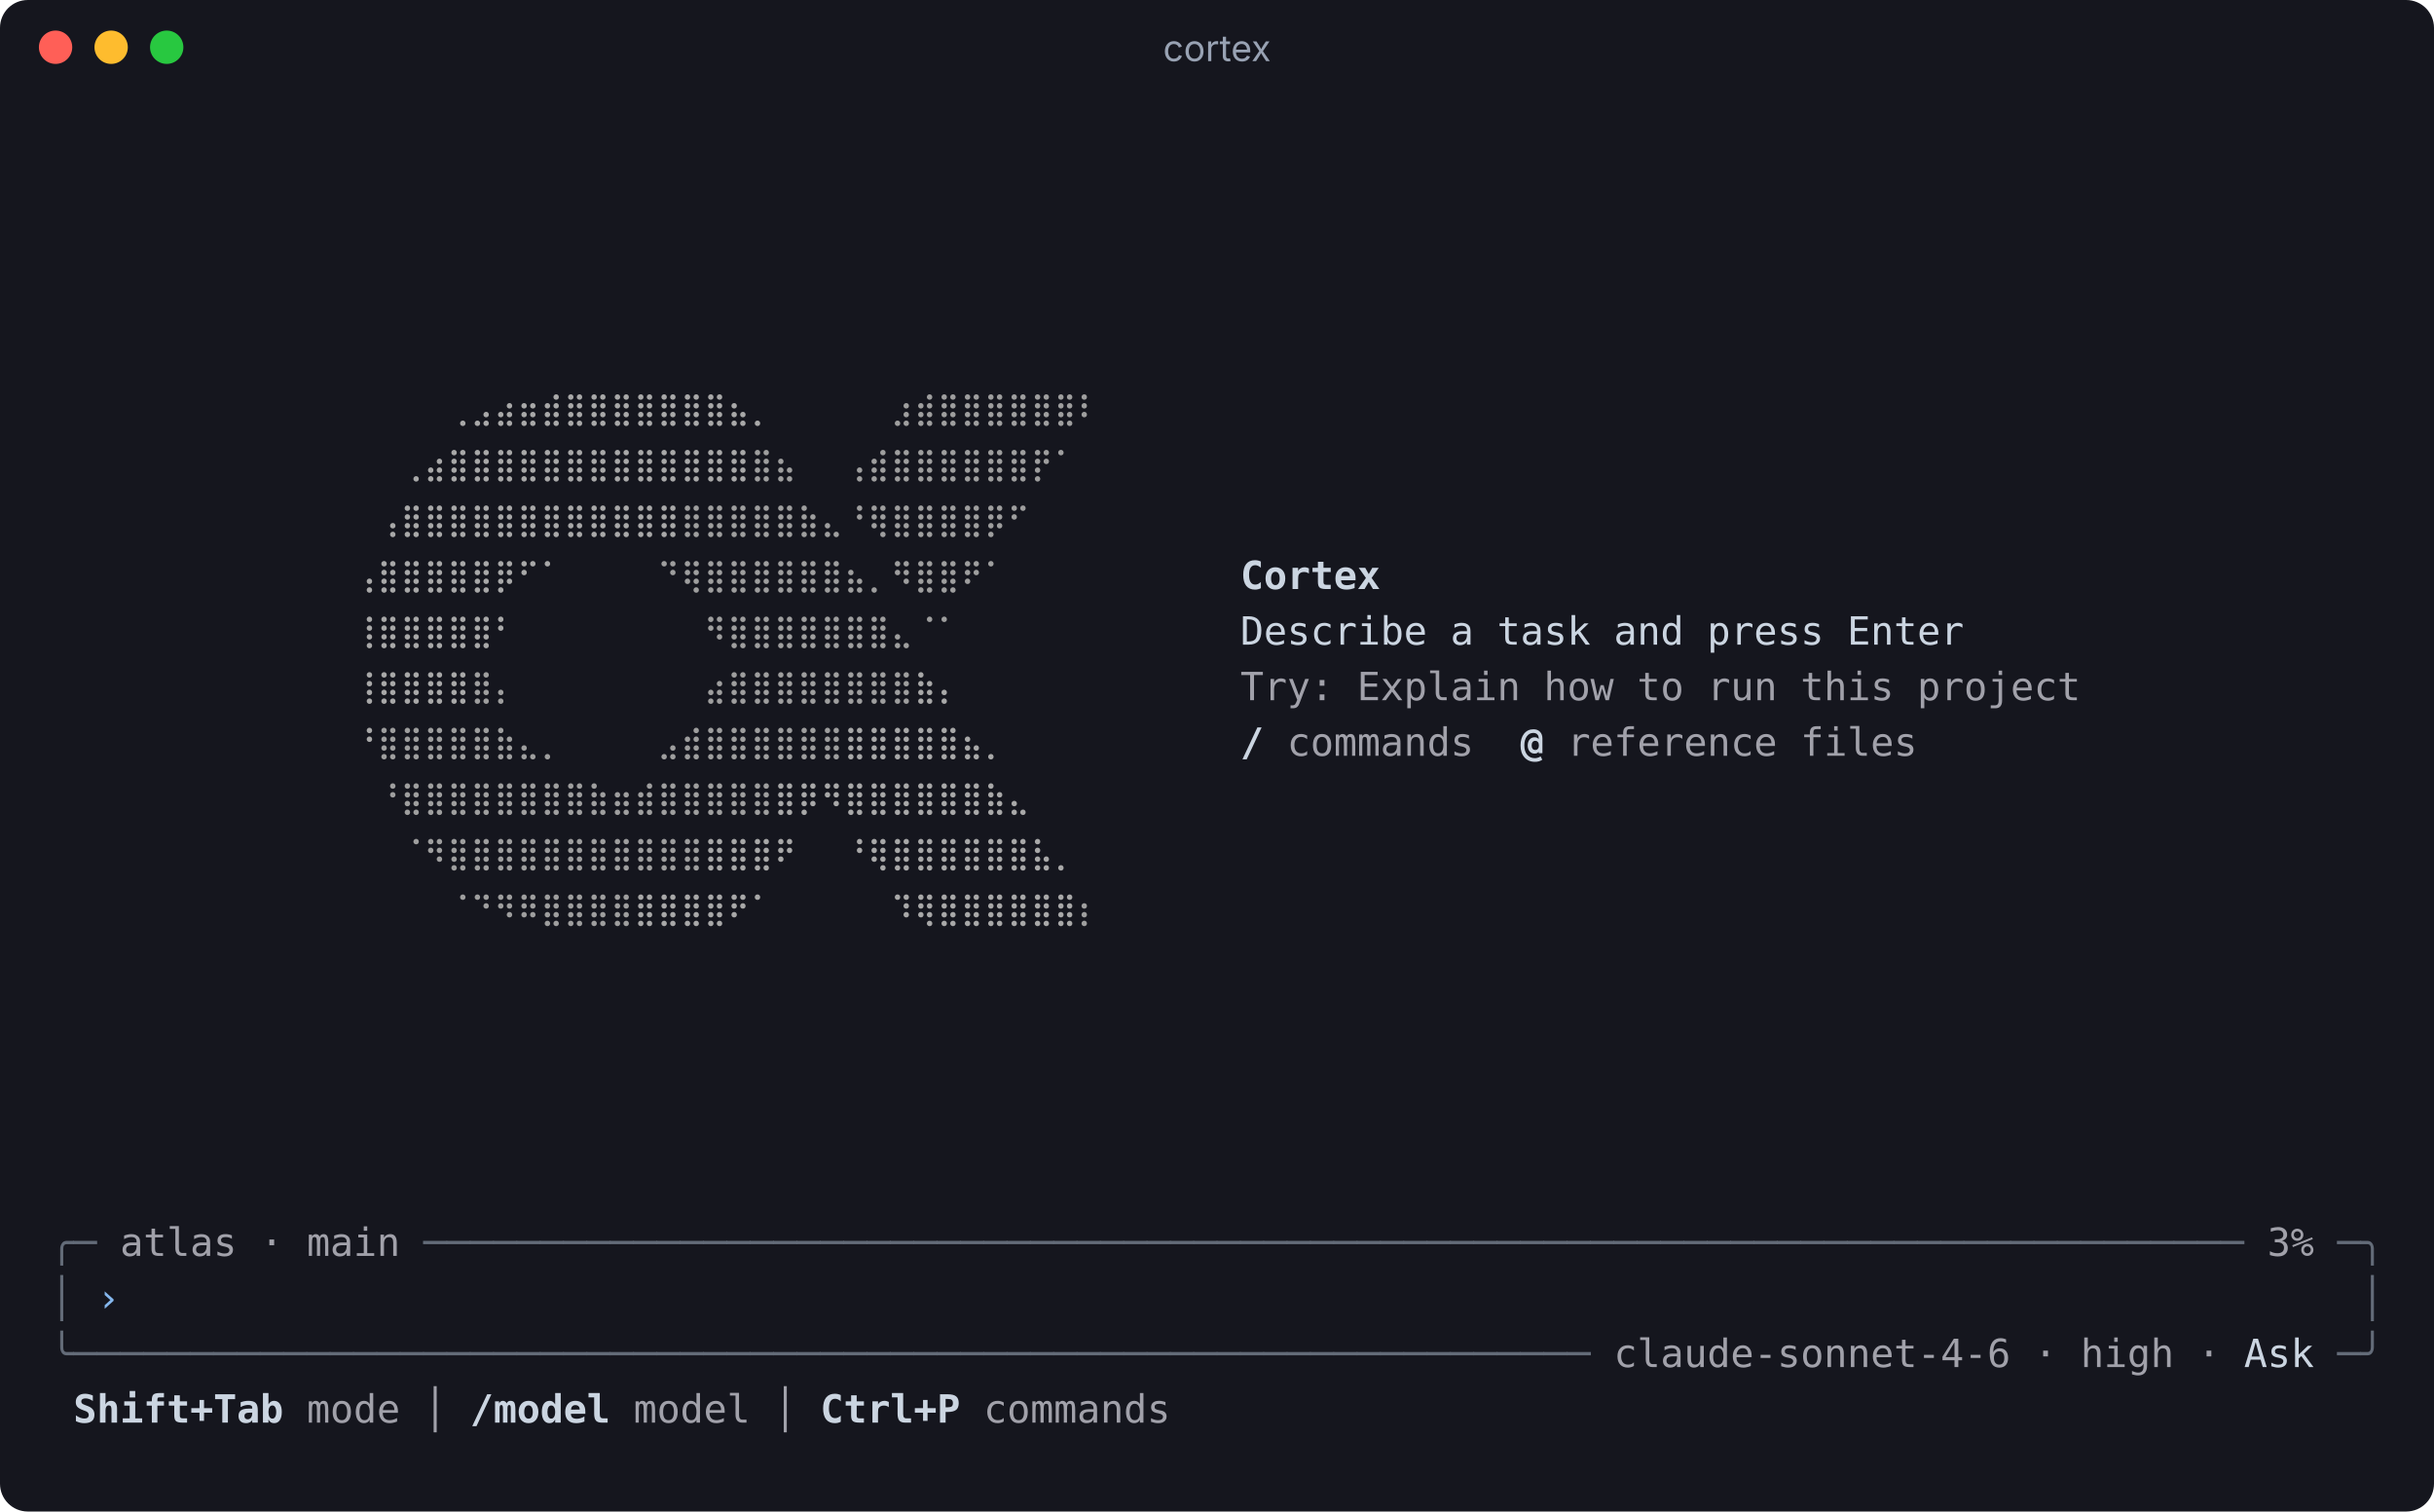
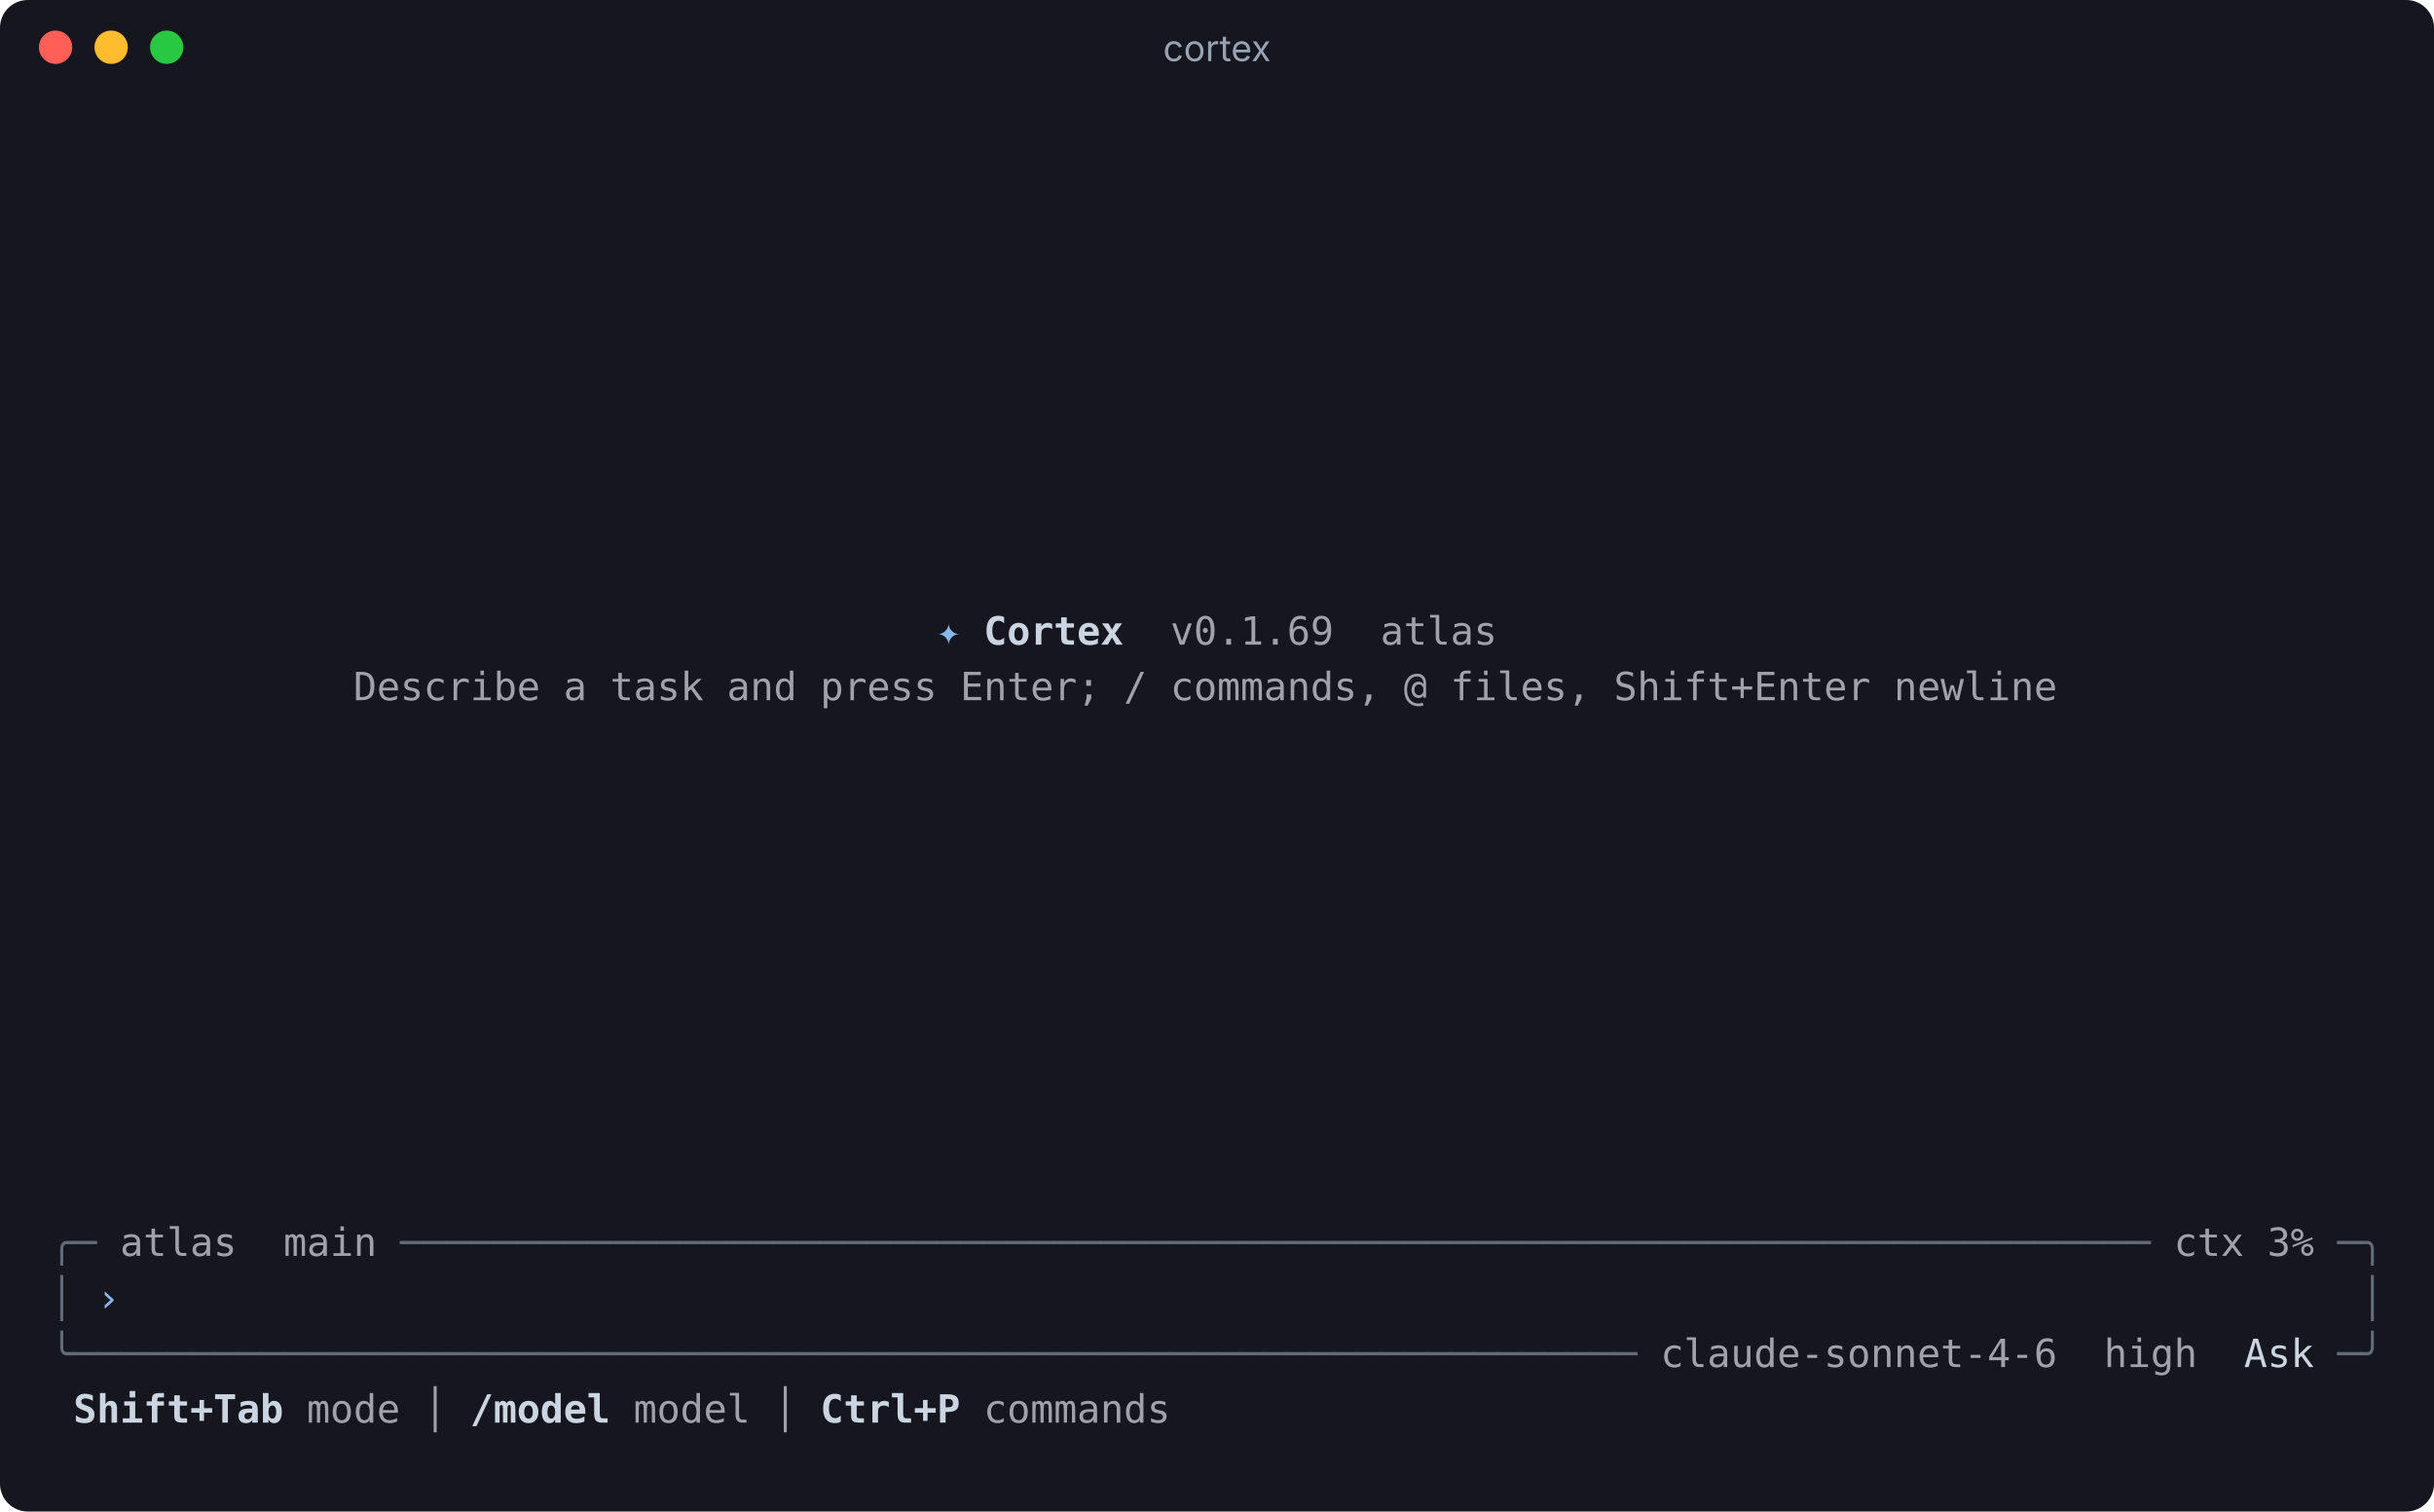
<svg xmlns="http://www.w3.org/2000/svg" width="876" height="544" viewBox="0 0 876 544" role="img" aria-label="cortex">
  <rect width="876" height="544" rx="10" fill="#15161e" />
  <circle cx="20" cy="17" r="6" fill="#ff5f57" />
  <circle cx="40" cy="17" r="6" fill="#febc2e" />
  <circle cx="60" cy="17" r="6" fill="#28c840" />
  <text x="438" y="22" text-anchor="middle" fill="#98a2b3" font-family="-apple-system, Segoe UI, sans-serif" font-size="13">cortex</text>
  <g font-family="'SF Mono', Menlo, Consolas, 'DejaVu Sans Mono', 'PingFang SC', 'Noto Sans Mono CJK SC', monospace" font-size="14" xml:space="preserve">
-     <text x="160.8" y="152" fill="#a8a8a8">⢀</text>
-     <text x="169.2" y="152" fill="#a8a8a8">⣠</text>
-     <text x="177.6" y="152" fill="#a8a8a8">⣴</text>
-     <text x="186" y="152" fill="#a8a8a8">⣶</text>
-     <text x="194.4" y="152" fill="#a8a8a8">⣾</text>
-     <text x="202.8" y="152" fill="#a8a8a8">⣿</text>
-     <text x="211.2" y="152" fill="#a8a8a8">⣿</text>
-     <text x="219.6" y="152" fill="#a8a8a8">⣿</text>
-     <text x="228" y="152" fill="#a8a8a8">⣿</text>
-     <text x="236.4" y="152" fill="#a8a8a8">⣿</text>
-     <text x="244.8" y="152" fill="#a8a8a8">⣿</text>
-     <text x="253.2" y="152" fill="#a8a8a8">⣿</text>
-     <text x="261.6" y="152" fill="#a8a8a8">⣦</text>
-     <text x="270" y="152" fill="#a8a8a8">⡀</text>
-     <text x="320.4" y="152" fill="#9e9e9e">⣰</text>
-     <text x="328.8" y="152" fill="#9e9e9e">⣾</text>
-     <text x="337.2" y="152" fill="#9e9e9e">⣿</text>
-     <text x="345.6" y="152" fill="#9e9e9e">⣿</text>
-     <text x="354" y="152" fill="#9e9e9e">⣿</text>
-     <text x="362.4" y="152" fill="#9e9e9e">⣿</text>
-     <text x="370.8" y="152" fill="#9e9e9e">⣿</text>
-     <text x="379.2" y="152" fill="#9e9e9e">⣿</text>
-     <text x="387.6" y="152" fill="#9e9e9e">⠇</text>
-     <text x="144" y="172" fill="#a8a8a8">⢀</text>
-     <text x="152.4" y="172" fill="#a8a8a8">⣴</text>
-     <text x="160.8" y="172" fill="#a8a8a8">⣿</text>
-     <text x="169.2" y="172" fill="#a8a8a8">⣿</text>
-     <text x="177.6" y="172" fill="#a8a8a8">⣿</text>
-     <text x="186" y="172" fill="#a8a8a8">⣿</text>
-     <text x="194.4" y="172" fill="#a8a8a8">⣿</text>
-     <text x="202.8" y="172" fill="#a8a8a8">⣿</text>
-     <text x="211.2" y="172" fill="#a8a8a8">⣿</text>
-     <text x="219.6" y="172" fill="#a8a8a8">⣿</text>
-     <text x="228" y="172" fill="#a8a8a8">⣿</text>
-     <text x="236.4" y="172" fill="#a8a8a8">⣿</text>
-     <text x="244.8" y="172" fill="#a8a8a8">⣿</text>
-     <text x="253.2" y="172" fill="#a8a8a8">⣿</text>
-     <text x="261.6" y="172" fill="#a8a8a8">⣿</text>
-     <text x="270" y="172" fill="#9e9e9e">⣿</text>
-     <text x="278.4" y="172" fill="#9e9e9e">⣦</text>
-     <text x="303.6" y="172" fill="#9e9e9e">⢠</text>
-     <text x="312" y="172" fill="#9e9e9e">⣾</text>
-     <text x="320.4" y="172" fill="#9e9e9e">⣿</text>
-     <text x="328.8" y="172" fill="#9e9e9e">⣿</text>
-     <text x="337.2" y="172" fill="#9e9e9e">⣿</text>
-     <text x="345.6" y="172" fill="#9e9e9e">⣿</text>
-     <text x="354" y="172" fill="#9e9e9e">⣿</text>
-     <text x="362.4" y="172" fill="#9e9e9e">⣿</text>
-     <text x="370.8" y="172" fill="#9e9e9e">⡟</text>
-     <text x="379.2" y="172" fill="#9e9e9e">⠁</text>
-     <text x="135.6" y="192" fill="#a8a8a8">⢠</text>
-     <text x="144" y="192" fill="#a8a8a8">⣿</text>
-     <text x="152.4" y="192" fill="#a8a8a8">⣿</text>
-     <text x="160.8" y="192" fill="#a8a8a8">⣿</text>
-     <text x="169.2" y="192" fill="#a8a8a8">⣿</text>
-     <text x="177.6" y="192" fill="#a8a8a8">⣿</text>
-     <text x="186" y="192" fill="#a8a8a8">⣿</text>
-     <text x="194.4" y="192" fill="#a8a8a8">⣿</text>
-     <text x="202.8" y="192" fill="#a8a8a8">⣿</text>
-     <text x="211.2" y="192" fill="#a8a8a8">⣿</text>
-     <text x="219.6" y="192" fill="#a8a8a8">⣿</text>
-     <text x="228" y="192" fill="#a8a8a8">⣿</text>
-     <text x="236.4" y="192" fill="#a8a8a8">⣿</text>
-     <text x="244.8" y="192" fill="#9e9e9e">⣿</text>
-     <text x="253.2" y="192" fill="#9e9e9e">⣿</text>
-     <text x="261.6" y="192" fill="#9e9e9e">⣿</text>
-     <text x="270" y="192" fill="#9e9e9e">⣿</text>
-     <text x="278.4" y="192" fill="#9e9e9e">⣿</text>
-     <text x="286.8" y="192" fill="#9e9e9e">⣷</text>
-     <text x="295.2" y="192" fill="#9e9e9e">⣄</text>
-     <text x="303.6" y="192" fill="#9e9e9e">⠘</text>
-     <text x="312" y="192" fill="#9e9e9e">⢿</text>
-     <text x="320.4" y="192" fill="#9e9e9e">⣿</text>
-     <text x="328.8" y="192" fill="#9e9e9e">⣿</text>
-     <text x="337.2" y="192" fill="#9e9e9e">⣿</text>
-     <text x="345.6" y="192" fill="#9e9e9e">⣿</text>
-     <text x="354" y="192" fill="#9e9e9e">⡿</text>
-     <text x="362.4" y="192" fill="#9e9e9e">⠋</text>
-     <text x="127.2" y="212" fill="#a8a8a8">⢠</text>
-     <text x="135.6" y="212" fill="#a8a8a8">⣿</text>
-     <text x="144" y="212" fill="#a8a8a8">⣿</text>
-     <text x="152.4" y="212" fill="#a8a8a8">⣿</text>
-     <text x="160.8" y="212" fill="#a8a8a8">⣿</text>
-     <text x="169.2" y="212" fill="#a8a8a8">⣿</text>
-     <text x="177.6" y="212" fill="#a8a8a8">⡿</text>
-     <text x="186" y="212" fill="#a8a8a8">⠋</text>
-     <text x="194.4" y="212" fill="#a8a8a8">⠁</text>
-     <text x="236.4" y="212" fill="#9e9e9e">⠙</text>
-     <text x="244.8" y="212" fill="#9e9e9e">⢿</text>
-     <text x="253.2" y="212" fill="#9e9e9e">⣿</text>
-     <text x="261.6" y="212" fill="#9e9e9e">⣿</text>
-     <text x="270" y="212" fill="#9e9e9e">⣿</text>
-     <text x="278.4" y="212" fill="#9e9e9e">⣿</text>
-     <text x="286.8" y="212" fill="#9e9e9e">⣿</text>
-     <text x="295.2" y="212" fill="#9e9e9e">⣿</text>
-     <text x="303.6" y="212" fill="#9e9e9e">⣦</text>
-     <text x="312" y="212" fill="#9e9e9e">⡀</text>
-     <text x="320.4" y="212" fill="#9e9e9e">⠻</text>
-     <text x="328.8" y="212" fill="#9e9e9e">⣿</text>
-     <text x="337.2" y="212" fill="#9e9e9e">⣿</text>
-     <text x="345.6" y="212" fill="#9e9e9e">⠟</text>
-     <text x="354" y="212" fill="#9e9e9e">⠁</text>
-     <text x="446.4" y="212" fill="#cbd5e1" font-weight="700">C</text>
-     <text x="454.8" y="212" fill="#cbd5e1" font-weight="700">o</text>
-     <text x="463.2" y="212" fill="#cbd5e1" font-weight="700">r</text>
-     <text x="471.6" y="212" fill="#cbd5e1" font-weight="700">t</text>
-     <text x="480" y="212" fill="#cbd5e1" font-weight="700">e</text>
-     <text x="488.4" y="212" fill="#cbd5e1" font-weight="700">x</text>
-     <text x="127.2" y="232" fill="#a8a8a8">⢸</text>
-     <text x="135.6" y="232" fill="#a8a8a8">⣿</text>
-     <text x="144" y="232" fill="#a8a8a8">⣿</text>
-     <text x="152.4" y="232" fill="#a8a8a8">⣿</text>
-     <text x="160.8" y="232" fill="#a8a8a8">⣿</text>
-     <text x="169.2" y="232" fill="#a8a8a8">⣿</text>
-     <text x="177.6" y="232" fill="#a8a8a8">⠃</text>
-     <text x="253.2" y="232" fill="#9e9e9e">⠻</text>
-     <text x="261.6" y="232" fill="#9e9e9e">⣿</text>
-     <text x="270" y="232" fill="#9e9e9e">⣿</text>
-     <text x="278.4" y="232" fill="#9e9e9e">⣿</text>
-     <text x="286.8" y="232" fill="#9e9e9e">⣿</text>
-     <text x="295.2" y="232" fill="#9e9e9e">⣿</text>
-     <text x="303.6" y="232" fill="#9e9e9e">⣿</text>
-     <text x="312" y="232" fill="#9e9e9e">⣿</text>
-     <text x="320.4" y="232" fill="#9e9e9e">⣄</text>
-     <text x="328.8" y="232" fill="#9e9e9e">⠈</text>
-     <text x="337.2" y="232" fill="#9e9e9e">⠁</text>
-     <text x="446.4" y="232" fill="#cbd5e1">D</text>
-     <text x="454.8" y="232" fill="#cbd5e1">e</text>
-     <text x="463.2" y="232" fill="#cbd5e1">s</text>
-     <text x="471.6" y="232" fill="#cbd5e1">c</text>
-     <text x="480" y="232" fill="#cbd5e1">r</text>
-     <text x="488.4" y="232" fill="#cbd5e1">i</text>
-     <text x="496.8" y="232" fill="#cbd5e1">b</text>
-     <text x="505.2" y="232" fill="#cbd5e1">e</text>
-     <text x="522" y="232" fill="#cbd5e1">a</text>
-     <text x="538.8" y="232" fill="#cbd5e1">t</text>
-     <text x="547.2" y="232" fill="#cbd5e1">a</text>
-     <text x="555.6" y="232" fill="#cbd5e1">s</text>
-     <text x="564" y="232" fill="#cbd5e1">k</text>
-     <text x="580.8" y="232" fill="#cbd5e1">a</text>
-     <text x="589.2" y="232" fill="#cbd5e1">n</text>
-     <text x="597.6" y="232" fill="#cbd5e1">d</text>
-     <text x="614.4" y="232" fill="#cbd5e1">p</text>
-     <text x="622.8" y="232" fill="#cbd5e1">r</text>
-     <text x="631.2" y="232" fill="#cbd5e1">e</text>
-     <text x="639.6" y="232" fill="#cbd5e1">s</text>
-     <text x="648" y="232" fill="#cbd5e1">s</text>
-     <text x="664.8" y="232" fill="#cbd5e1">E</text>
-     <text x="673.2" y="232" fill="#cbd5e1">n</text>
-     <text x="681.6" y="232" fill="#cbd5e1">t</text>
-     <text x="690" y="232" fill="#cbd5e1">e</text>
-     <text x="698.4" y="232" fill="#cbd5e1">r</text>
-     <text x="127.2" y="252" fill="#a8a8a8">⢸</text>
-     <text x="135.6" y="252" fill="#a8a8a8">⣿</text>
-     <text x="144" y="252" fill="#a8a8a8">⣿</text>
-     <text x="152.4" y="252" fill="#a8a8a8">⣿</text>
-     <text x="160.8" y="252" fill="#a8a8a8">⣿</text>
-     <text x="169.2" y="252" fill="#9e9e9e">⣿</text>
-     <text x="177.6" y="252" fill="#9e9e9e">⡄</text>
-     <text x="253.2" y="252" fill="#9e9e9e">⣴</text>
-     <text x="261.6" y="252" fill="#9e9e9e">⣿</text>
-     <text x="270" y="252" fill="#9e9e9e">⣿</text>
-     <text x="278.4" y="252" fill="#9e9e9e">⣿</text>
-     <text x="286.8" y="252" fill="#9e9e9e">⣿</text>
-     <text x="295.2" y="252" fill="#9e9e9e">⣿</text>
-     <text x="303.6" y="252" fill="#9e9e9e">⣿</text>
-     <text x="312" y="252" fill="#9e9e9e">⣿</text>
-     <text x="320.4" y="252" fill="#9e9e9e">⣿</text>
-     <text x="328.8" y="252" fill="#a8a8a8">⣷</text>
-     <text x="337.2" y="252" fill="#a8a8a8">⡄</text>
-     <text x="446.4" y="252" fill="#a1a1aa">T</text>
-     <text x="454.8" y="252" fill="#a1a1aa">r</text>
-     <text x="463.2" y="252" fill="#a1a1aa">y</text>
-     <text x="471.6" y="252" fill="#a1a1aa">:</text>
-     <text x="488.4" y="252" fill="#a1a1aa">E</text>
-     <text x="496.8" y="252" fill="#a1a1aa">x</text>
-     <text x="505.2" y="252" fill="#a1a1aa">p</text>
-     <text x="513.6" y="252" fill="#a1a1aa">l</text>
-     <text x="522" y="252" fill="#a1a1aa">a</text>
+     <text x="337.2" y="232" fill="#85b7ed">✦</text>
+     <text x="354" y="232" fill="#cbd5e1" font-weight="700">C</text>
+     <text x="362.4" y="232" fill="#cbd5e1" font-weight="700">o</text>
+     <text x="370.8" y="232" fill="#cbd5e1" font-weight="700">r</text>
+     <text x="379.2" y="232" fill="#cbd5e1" font-weight="700">t</text>
+     <text x="387.6" y="232" fill="#cbd5e1" font-weight="700">e</text>
+     <text x="396" y="232" fill="#cbd5e1" font-weight="700">x</text>
+     <text x="421.2" y="232" fill="#a1a1aa">v</text>
+     <text x="429.6" y="232" fill="#a1a1aa">0</text>
+     <text x="438" y="232" fill="#a1a1aa">.</text>
+     <text x="446.4" y="232" fill="#a1a1aa">1</text>
+     <text x="454.8" y="232" fill="#a1a1aa">.</text>
+     <text x="463.2" y="232" fill="#a1a1aa">6</text>
+     <text x="471.6" y="232" fill="#a1a1aa">9</text>
+     <text x="496.8" y="232" fill="#a1a1aa">a</text>
+     <text x="505.2" y="232" fill="#a1a1aa">t</text>
+     <text x="513.6" y="232" fill="#a1a1aa">l</text>
+     <text x="522" y="232" fill="#a1a1aa">a</text>
+     <text x="530.4" y="232" fill="#a1a1aa">s</text>
+     <text x="127.2" y="252" fill="#a1a1aa">D</text>
+     <text x="135.6" y="252" fill="#a1a1aa">e</text>
+     <text x="144" y="252" fill="#a1a1aa">s</text>
+     <text x="152.4" y="252" fill="#a1a1aa">c</text>
+     <text x="160.8" y="252" fill="#a1a1aa">r</text>
+     <text x="169.2" y="252" fill="#a1a1aa">i</text>
+     <text x="177.6" y="252" fill="#a1a1aa">b</text>
+     <text x="186" y="252" fill="#a1a1aa">e</text>
+     <text x="202.8" y="252" fill="#a1a1aa">a</text>
+     <text x="219.6" y="252" fill="#a1a1aa">t</text>
+     <text x="228" y="252" fill="#a1a1aa">a</text>
+     <text x="236.4" y="252" fill="#a1a1aa">s</text>
+     <text x="244.8" y="252" fill="#a1a1aa">k</text>
+     <text x="261.6" y="252" fill="#a1a1aa">a</text>
+     <text x="270" y="252" fill="#a1a1aa">n</text>
+     <text x="278.4" y="252" fill="#a1a1aa">d</text>
+     <text x="295.2" y="252" fill="#a1a1aa">p</text>
+     <text x="303.6" y="252" fill="#a1a1aa">r</text>
+     <text x="312" y="252" fill="#a1a1aa">e</text>
+     <text x="320.4" y="252" fill="#a1a1aa">s</text>
+     <text x="328.8" y="252" fill="#a1a1aa">s</text>
+     <text x="345.6" y="252" fill="#a1a1aa">E</text>
+     <text x="354" y="252" fill="#a1a1aa">n</text>
+     <text x="362.4" y="252" fill="#a1a1aa">t</text>
+     <text x="370.8" y="252" fill="#a1a1aa">e</text>
+     <text x="379.2" y="252" fill="#a1a1aa">r</text>
+     <text x="387.6" y="252" fill="#a1a1aa">;</text>
+     <text x="404.4" y="252" fill="#a1a1aa">/</text>
+     <text x="421.2" y="252" fill="#a1a1aa">c</text>
+     <text x="429.6" y="252" fill="#a1a1aa">o</text>
+     <text x="438" y="252" fill="#a1a1aa">m</text>
+     <text x="446.4" y="252" fill="#a1a1aa">m</text>
+     <text x="454.8" y="252" fill="#a1a1aa">a</text>
+     <text x="463.2" y="252" fill="#a1a1aa">n</text>
+     <text x="471.6" y="252" fill="#a1a1aa">d</text>
+     <text x="480" y="252" fill="#a1a1aa">s</text>
+     <text x="488.4" y="252" fill="#a1a1aa">,</text>
+     <text x="505.2" y="252" fill="#a1a1aa">@</text>
+     <text x="522" y="252" fill="#a1a1aa">f</text>
    <text x="530.4" y="252" fill="#a1a1aa">i</text>
-     <text x="538.8" y="252" fill="#a1a1aa">n</text>
-     <text x="555.6" y="252" fill="#a1a1aa">h</text>
-     <text x="564" y="252" fill="#a1a1aa">o</text>
-     <text x="572.4" y="252" fill="#a1a1aa">w</text>
-     <text x="589.2" y="252" fill="#a1a1aa">t</text>
-     <text x="597.6" y="252" fill="#a1a1aa">o</text>
-     <text x="614.4" y="252" fill="#a1a1aa">r</text>
-     <text x="622.8" y="252" fill="#a1a1aa">u</text>
-     <text x="631.2" y="252" fill="#a1a1aa">n</text>
+     <text x="538.8" y="252" fill="#a1a1aa">l</text>
+     <text x="547.2" y="252" fill="#a1a1aa">e</text>
+     <text x="555.6" y="252" fill="#a1a1aa">s</text>
+     <text x="564" y="252" fill="#a1a1aa">,</text>
+     <text x="580.8" y="252" fill="#a1a1aa">S</text>
+     <text x="589.2" y="252" fill="#a1a1aa">h</text>
+     <text x="597.6" y="252" fill="#a1a1aa">i</text>
+     <text x="606" y="252" fill="#a1a1aa">f</text>
+     <text x="614.4" y="252" fill="#a1a1aa">t</text>
+     <text x="622.8" y="252" fill="#a1a1aa">+</text>
+     <text x="631.2" y="252" fill="#a1a1aa">E</text>
+     <text x="639.6" y="252" fill="#a1a1aa">n</text>
    <text x="648" y="252" fill="#a1a1aa">t</text>
-     <text x="656.4" y="252" fill="#a1a1aa">h</text>
-     <text x="664.8" y="252" fill="#a1a1aa">i</text>
-     <text x="673.2" y="252" fill="#a1a1aa">s</text>
-     <text x="690" y="252" fill="#a1a1aa">p</text>
-     <text x="698.4" y="252" fill="#a1a1aa">r</text>
-     <text x="706.8" y="252" fill="#a1a1aa">o</text>
-     <text x="715.2" y="252" fill="#a1a1aa">j</text>
-     <text x="723.6" y="252" fill="#a1a1aa">e</text>
-     <text x="732" y="252" fill="#a1a1aa">c</text>
-     <text x="740.4" y="252" fill="#a1a1aa">t</text>
-     <text x="127.2" y="272" fill="#a8a8a8">⠘</text>
-     <text x="135.6" y="272" fill="#9e9e9e">⣿</text>
-     <text x="144" y="272" fill="#9e9e9e">⣿</text>
-     <text x="152.4" y="272" fill="#9e9e9e">⣿</text>
-     <text x="160.8" y="272" fill="#9e9e9e">⣿</text>
-     <text x="169.2" y="272" fill="#9e9e9e">⣿</text>
-     <text x="177.6" y="272" fill="#9e9e9e">⣷</text>
-     <text x="186" y="272" fill="#9e9e9e">⣄</text>
-     <text x="194.4" y="272" fill="#9e9e9e">⡀</text>
-     <text x="236.4" y="272" fill="#9e9e9e">⣠</text>
-     <text x="244.8" y="272" fill="#9e9e9e">⣾</text>
-     <text x="253.2" y="272" fill="#9e9e9e">⣿</text>
-     <text x="261.6" y="272" fill="#9e9e9e">⣿</text>
-     <text x="270" y="272" fill="#9e9e9e">⣿</text>
-     <text x="278.4" y="272" fill="#9e9e9e">⣿</text>
-     <text x="286.8" y="272" fill="#9e9e9e">⣿</text>
-     <text x="295.2" y="272" fill="#9e9e9e">⣿</text>
-     <text x="303.6" y="272" fill="#a8a8a8">⣿</text>
-     <text x="312" y="272" fill="#a8a8a8">⣿</text>
-     <text x="320.4" y="272" fill="#a8a8a8">⣿</text>
-     <text x="328.8" y="272" fill="#a8a8a8">⣿</text>
-     <text x="337.2" y="272" fill="#a8a8a8">⣿</text>
-     <text x="345.6" y="272" fill="#a8a8a8">⣦</text>
-     <text x="354" y="272" fill="#a8a8a8">⡀</text>
-     <text x="446.4" y="272" fill="#cbd5e1" font-weight="700">/</text>
-     <text x="463.2" y="272" fill="#a1a1aa">c</text>
-     <text x="471.6" y="272" fill="#a1a1aa">o</text>
-     <text x="480" y="272" fill="#a1a1aa">m</text>
-     <text x="488.4" y="272" fill="#a1a1aa">m</text>
-     <text x="496.8" y="272" fill="#a1a1aa">a</text>
-     <text x="505.2" y="272" fill="#a1a1aa">n</text>
-     <text x="513.6" y="272" fill="#a1a1aa">d</text>
-     <text x="522" y="272" fill="#a1a1aa">s</text>
-     <text x="547.2" y="272" fill="#cbd5e1" font-weight="700">@</text>
-     <text x="564" y="272" fill="#a1a1aa">r</text>
-     <text x="572.4" y="272" fill="#a1a1aa">e</text>
-     <text x="580.8" y="272" fill="#a1a1aa">f</text>
-     <text x="589.2" y="272" fill="#a1a1aa">e</text>
-     <text x="597.6" y="272" fill="#a1a1aa">r</text>
-     <text x="606" y="272" fill="#a1a1aa">e</text>
-     <text x="614.4" y="272" fill="#a1a1aa">n</text>
-     <text x="622.8" y="272" fill="#a1a1aa">c</text>
-     <text x="631.2" y="272" fill="#a1a1aa">e</text>
-     <text x="648" y="272" fill="#a1a1aa">f</text>
-     <text x="656.4" y="272" fill="#a1a1aa">i</text>
-     <text x="664.8" y="272" fill="#a1a1aa">l</text>
-     <text x="673.2" y="272" fill="#a1a1aa">e</text>
-     <text x="681.6" y="272" fill="#a1a1aa">s</text>
-     <text x="135.6" y="292" fill="#9e9e9e">⠘</text>
-     <text x="144" y="292" fill="#9e9e9e">⣿</text>
-     <text x="152.4" y="292" fill="#9e9e9e">⣿</text>
-     <text x="160.8" y="292" fill="#9e9e9e">⣿</text>
-     <text x="169.2" y="292" fill="#9e9e9e">⣿</text>
-     <text x="177.6" y="292" fill="#9e9e9e">⣿</text>
-     <text x="186" y="292" fill="#9e9e9e">⣿</text>
-     <text x="194.4" y="292" fill="#9e9e9e">⣿</text>
-     <text x="202.8" y="292" fill="#9e9e9e">⣿</text>
-     <text x="211.2" y="292" fill="#9e9e9e">⣷</text>
-     <text x="219.6" y="292" fill="#9e9e9e">⣶</text>
-     <text x="228" y="292" fill="#9e9e9e">⣾</text>
-     <text x="236.4" y="292" fill="#9e9e9e">⣿</text>
-     <text x="244.8" y="292" fill="#9e9e9e">⣿</text>
-     <text x="253.2" y="292" fill="#9e9e9e">⣿</text>
-     <text x="261.6" y="292" fill="#9e9e9e">⣿</text>
-     <text x="270" y="292" fill="#9e9e9e">⣿</text>
-     <text x="278.4" y="292" fill="#a8a8a8">⣿</text>
-     <text x="286.8" y="292" fill="#a8a8a8">⡿</text>
-     <text x="295.2" y="292" fill="#a8a8a8">⠻</text>
-     <text x="303.6" y="292" fill="#a8a8a8">⣿</text>
-     <text x="312" y="292" fill="#a8a8a8">⣿</text>
-     <text x="320.4" y="292" fill="#a8a8a8">⣿</text>
-     <text x="328.8" y="292" fill="#a8a8a8">⣿</text>
-     <text x="337.2" y="292" fill="#a8a8a8">⣿</text>
-     <text x="345.6" y="292" fill="#a8a8a8">⣿</text>
-     <text x="354" y="292" fill="#a8a8a8">⣷</text>
-     <text x="362.4" y="292" fill="#a8a8a8">⣄</text>
-     <text x="144" y="312" fill="#9e9e9e">⠈</text>
-     <text x="152.4" y="312" fill="#9e9e9e">⠻</text>
-     <text x="160.8" y="312" fill="#9e9e9e">⣿</text>
-     <text x="169.2" y="312" fill="#9e9e9e">⣿</text>
-     <text x="177.6" y="312" fill="#9e9e9e">⣿</text>
-     <text x="186" y="312" fill="#9e9e9e">⣿</text>
-     <text x="194.4" y="312" fill="#9e9e9e">⣿</text>
-     <text x="202.8" y="312" fill="#9e9e9e">⣿</text>
-     <text x="211.2" y="312" fill="#9e9e9e">⣿</text>
-     <text x="219.6" y="312" fill="#9e9e9e">⣿</text>
-     <text x="228" y="312" fill="#9e9e9e">⣿</text>
-     <text x="236.4" y="312" fill="#9e9e9e">⣿</text>
-     <text x="244.8" y="312" fill="#9e9e9e">⣿</text>
-     <text x="253.2" y="312" fill="#a8a8a8">⣿</text>
-     <text x="261.6" y="312" fill="#a8a8a8">⣿</text>
-     <text x="270" y="312" fill="#a8a8a8">⣿</text>
-     <text x="278.4" y="312" fill="#a8a8a8">⠟</text>
-     <text x="303.6" y="312" fill="#a8a8a8">⠘</text>
-     <text x="312" y="312" fill="#a8a8a8">⢿</text>
-     <text x="320.4" y="312" fill="#a8a8a8">⣿</text>
-     <text x="328.8" y="312" fill="#a8a8a8">⣿</text>
-     <text x="337.2" y="312" fill="#a8a8a8">⣿</text>
-     <text x="345.6" y="312" fill="#a8a8a8">⣿</text>
-     <text x="354" y="312" fill="#a8a8a8">⣿</text>
-     <text x="362.4" y="312" fill="#a8a8a8">⣿</text>
-     <text x="370.8" y="312" fill="#a8a8a8">⣧</text>
-     <text x="379.2" y="312" fill="#a8a8a8">⡀</text>
-     <text x="160.8" y="332" fill="#9e9e9e">⠈</text>
-     <text x="169.2" y="332" fill="#9e9e9e">⠙</text>
-     <text x="177.6" y="332" fill="#9e9e9e">⠻</text>
-     <text x="186" y="332" fill="#9e9e9e">⠿</text>
-     <text x="194.4" y="332" fill="#9e9e9e">⣿</text>
-     <text x="202.8" y="332" fill="#9e9e9e">⣿</text>
-     <text x="211.2" y="332" fill="#9e9e9e">⣿</text>
-     <text x="219.6" y="332" fill="#9e9e9e">⣿</text>
-     <text x="228" y="332" fill="#a8a8a8">⣿</text>
-     <text x="236.4" y="332" fill="#a8a8a8">⣿</text>
-     <text x="244.8" y="332" fill="#a8a8a8">⣿</text>
-     <text x="253.2" y="332" fill="#a8a8a8">⣿</text>
-     <text x="261.6" y="332" fill="#a8a8a8">⠟</text>
-     <text x="270" y="332" fill="#a8a8a8">⠁</text>
-     <text x="320.4" y="332" fill="#a8a8a8">⠹</text>
-     <text x="328.8" y="332" fill="#a8a8a8">⢿</text>
-     <text x="337.2" y="332" fill="#a8a8a8">⣿</text>
-     <text x="345.6" y="332" fill="#a8a8a8">⣿</text>
-     <text x="354" y="332" fill="#a8a8a8">⣿</text>
-     <text x="362.4" y="332" fill="#a8a8a8">⣿</text>
-     <text x="370.8" y="332" fill="#a8a8a8">⣿</text>
-     <text x="379.2" y="332" fill="#a8a8a8">⣿</text>
-     <text x="387.6" y="332" fill="#9e9e9e">⡆</text>
+     <text x="656.4" y="252" fill="#a1a1aa">e</text>
+     <text x="664.8" y="252" fill="#a1a1aa">r</text>
+     <text x="681.6" y="252" fill="#a1a1aa">n</text>
+     <text x="690" y="252" fill="#a1a1aa">e</text>
+     <text x="698.4" y="252" fill="#a1a1aa">w</text>
+     <text x="706.8" y="252" fill="#a1a1aa">l</text>
+     <text x="715.2" y="252" fill="#a1a1aa">i</text>
+     <text x="723.6" y="252" fill="#a1a1aa">n</text>
+     <text x="732" y="252" fill="#a1a1aa">e</text>
    <text x="18" y="452" fill="#636b78">╭</text>
    <text x="26.4" y="452" fill="#636b78">─</text>
    <text x="43.2" y="452" fill="#a1a1aa">a</text>
    <text x="51.6" y="452" fill="#a1a1aa">t</text>
    <text x="60" y="452" fill="#a1a1aa">l</text>
    <text x="68.4" y="452" fill="#a1a1aa">a</text>
    <text x="76.8" y="452" fill="#a1a1aa">s</text>
-     <text x="93.6" y="452" fill="#a1a1aa">·</text>
-     <text x="110.4" y="452" fill="#a1a1aa">m</text>
-     <text x="118.8" y="452" fill="#a1a1aa">a</text>
-     <text x="127.2" y="452" fill="#a1a1aa">i</text>
-     <text x="135.6" y="452" fill="#a1a1aa">n</text>
+     <text x="102" y="452" fill="#a1a1aa">m</text>
+     <text x="110.4" y="452" fill="#a1a1aa">a</text>
+     <text x="118.8" y="452" fill="#a1a1aa">i</text>
+     <text x="127.2" y="452" fill="#a1a1aa">n</text>
+     <text x="144" y="452" fill="#636b78">─</text>
    <text x="152.4" y="452" fill="#636b78">─</text>
    <text x="160.8" y="452" fill="#636b78">─</text>
    <text x="169.2" y="452" fill="#636b78">─</text>
    <text x="177.6" y="452" fill="#636b78">─</text>
    <text x="186" y="452" fill="#636b78">─</text>
    <text x="194.4" y="452" fill="#636b78">─</text>
    <text x="202.8" y="452" fill="#636b78">─</text>
    <text x="211.2" y="452" fill="#636b78">─</text>
    <text x="219.6" y="452" fill="#636b78">─</text>
    <text x="228" y="452" fill="#636b78">─</text>
    <text x="236.4" y="452" fill="#636b78">─</text>
    <text x="244.8" y="452" fill="#636b78">─</text>
    <text x="253.2" y="452" fill="#636b78">─</text>
    <text x="261.6" y="452" fill="#636b78">─</text>
    <text x="270" y="452" fill="#636b78">─</text>
    <text x="278.4" y="452" fill="#636b78">─</text>
    <text x="286.8" y="452" fill="#636b78">─</text>
    <text x="295.2" y="452" fill="#636b78">─</text>
    <text x="303.6" y="452" fill="#636b78">─</text>
    <text x="312" y="452" fill="#636b78">─</text>
    <text x="320.4" y="452" fill="#636b78">─</text>
    <text x="328.8" y="452" fill="#636b78">─</text>
    <text x="337.2" y="452" fill="#636b78">─</text>
    <text x="345.6" y="452" fill="#636b78">─</text>
    <text x="354" y="452" fill="#636b78">─</text>
    <text x="362.4" y="452" fill="#636b78">─</text>
    <text x="370.8" y="452" fill="#636b78">─</text>
    <text x="379.2" y="452" fill="#636b78">─</text>
    <text x="387.6" y="452" fill="#636b78">─</text>
    <text x="396" y="452" fill="#636b78">─</text>
    <text x="404.4" y="452" fill="#636b78">─</text>
    <text x="412.8" y="452" fill="#636b78">─</text>
    <text x="421.2" y="452" fill="#636b78">─</text>
    <text x="429.6" y="452" fill="#636b78">─</text>
    <text x="438" y="452" fill="#636b78">─</text>
    <text x="446.4" y="452" fill="#636b78">─</text>
    <text x="454.8" y="452" fill="#636b78">─</text>
    <text x="463.2" y="452" fill="#636b78">─</text>
    <text x="471.6" y="452" fill="#636b78">─</text>
    <text x="480" y="452" fill="#636b78">─</text>
    <text x="488.4" y="452" fill="#636b78">─</text>
    <text x="496.8" y="452" fill="#636b78">─</text>
    <text x="505.2" y="452" fill="#636b78">─</text>
    <text x="513.6" y="452" fill="#636b78">─</text>
    <text x="522" y="452" fill="#636b78">─</text>
    <text x="530.4" y="452" fill="#636b78">─</text>
    <text x="538.8" y="452" fill="#636b78">─</text>
    <text x="547.2" y="452" fill="#636b78">─</text>
    <text x="555.6" y="452" fill="#636b78">─</text>
    <text x="564" y="452" fill="#636b78">─</text>
    <text x="572.4" y="452" fill="#636b78">─</text>
    <text x="580.8" y="452" fill="#636b78">─</text>
    <text x="589.2" y="452" fill="#636b78">─</text>
    <text x="597.6" y="452" fill="#636b78">─</text>
    <text x="606" y="452" fill="#636b78">─</text>
    <text x="614.4" y="452" fill="#636b78">─</text>
    <text x="622.8" y="452" fill="#636b78">─</text>
    <text x="631.2" y="452" fill="#636b78">─</text>
    <text x="639.6" y="452" fill="#636b78">─</text>
    <text x="648" y="452" fill="#636b78">─</text>
    <text x="656.4" y="452" fill="#636b78">─</text>
    <text x="664.8" y="452" fill="#636b78">─</text>
    <text x="673.2" y="452" fill="#636b78">─</text>
    <text x="681.6" y="452" fill="#636b78">─</text>
    <text x="690" y="452" fill="#636b78">─</text>
    <text x="698.4" y="452" fill="#636b78">─</text>
    <text x="706.8" y="452" fill="#636b78">─</text>
    <text x="715.2" y="452" fill="#636b78">─</text>
    <text x="723.6" y="452" fill="#636b78">─</text>
    <text x="732" y="452" fill="#636b78">─</text>
    <text x="740.4" y="452" fill="#636b78">─</text>
    <text x="748.8" y="452" fill="#636b78">─</text>
    <text x="757.2" y="452" fill="#636b78">─</text>
    <text x="765.6" y="452" fill="#636b78">─</text>
-     <text x="774" y="452" fill="#636b78">─</text>
-     <text x="782.4" y="452" fill="#636b78">─</text>
-     <text x="790.8" y="452" fill="#636b78">─</text>
-     <text x="799.2" y="452" fill="#636b78">─</text>
+     <text x="782.4" y="452" fill="#a1a1aa">c</text>
+     <text x="790.8" y="452" fill="#a1a1aa">t</text>
+     <text x="799.2" y="452" fill="#a1a1aa">x</text>
    <text x="816" y="452" fill="#a1a1aa">3</text>
    <text x="824.4" y="452" fill="#a1a1aa">%</text>
    <text x="841.2" y="452" fill="#636b78">─</text>
    <text x="849.6" y="452" fill="#636b78">╮</text>
    <text x="18" y="472" fill="#636b78">│</text>
    <text x="34.8" y="472" fill="#85b7ed">›</text>
    <text x="849.6" y="472" fill="#636b78">│</text>
    <text x="18" y="492" fill="#636b78">╰</text>
    <text x="26.4" y="492" fill="#636b78">─</text>
    <text x="34.8" y="492" fill="#636b78">─</text>
    <text x="43.2" y="492" fill="#636b78">─</text>
    <text x="51.6" y="492" fill="#636b78">─</text>
    <text x="60" y="492" fill="#636b78">─</text>
    <text x="68.4" y="492" fill="#636b78">─</text>
    <text x="76.8" y="492" fill="#636b78">─</text>
    <text x="85.2" y="492" fill="#636b78">─</text>
    <text x="93.6" y="492" fill="#636b78">─</text>
    <text x="102" y="492" fill="#636b78">─</text>
    <text x="110.4" y="492" fill="#636b78">─</text>
    <text x="118.8" y="492" fill="#636b78">─</text>
    <text x="127.2" y="492" fill="#636b78">─</text>
    <text x="135.6" y="492" fill="#636b78">─</text>
    <text x="144" y="492" fill="#636b78">─</text>
    <text x="152.4" y="492" fill="#636b78">─</text>
    <text x="160.8" y="492" fill="#636b78">─</text>
    <text x="169.2" y="492" fill="#636b78">─</text>
    <text x="177.6" y="492" fill="#636b78">─</text>
    <text x="186" y="492" fill="#636b78">─</text>
    <text x="194.4" y="492" fill="#636b78">─</text>
    <text x="202.8" y="492" fill="#636b78">─</text>
    <text x="211.2" y="492" fill="#636b78">─</text>
    <text x="219.6" y="492" fill="#636b78">─</text>
    <text x="228" y="492" fill="#636b78">─</text>
    <text x="236.4" y="492" fill="#636b78">─</text>
    <text x="244.8" y="492" fill="#636b78">─</text>
    <text x="253.2" y="492" fill="#636b78">─</text>
    <text x="261.6" y="492" fill="#636b78">─</text>
    <text x="270" y="492" fill="#636b78">─</text>
    <text x="278.4" y="492" fill="#636b78">─</text>
    <text x="286.8" y="492" fill="#636b78">─</text>
    <text x="295.2" y="492" fill="#636b78">─</text>
    <text x="303.6" y="492" fill="#636b78">─</text>
    <text x="312" y="492" fill="#636b78">─</text>
    <text x="320.4" y="492" fill="#636b78">─</text>
    <text x="328.8" y="492" fill="#636b78">─</text>
    <text x="337.2" y="492" fill="#636b78">─</text>
    <text x="345.6" y="492" fill="#636b78">─</text>
    <text x="354" y="492" fill="#636b78">─</text>
    <text x="362.4" y="492" fill="#636b78">─</text>
    <text x="370.8" y="492" fill="#636b78">─</text>
    <text x="379.2" y="492" fill="#636b78">─</text>
    <text x="387.6" y="492" fill="#636b78">─</text>
    <text x="396" y="492" fill="#636b78">─</text>
    <text x="404.4" y="492" fill="#636b78">─</text>
    <text x="412.8" y="492" fill="#636b78">─</text>
    <text x="421.2" y="492" fill="#636b78">─</text>
    <text x="429.6" y="492" fill="#636b78">─</text>
    <text x="438" y="492" fill="#636b78">─</text>
    <text x="446.4" y="492" fill="#636b78">─</text>
    <text x="454.8" y="492" fill="#636b78">─</text>
    <text x="463.2" y="492" fill="#636b78">─</text>
    <text x="471.6" y="492" fill="#636b78">─</text>
    <text x="480" y="492" fill="#636b78">─</text>
    <text x="488.4" y="492" fill="#636b78">─</text>
    <text x="496.8" y="492" fill="#636b78">─</text>
    <text x="505.2" y="492" fill="#636b78">─</text>
    <text x="513.6" y="492" fill="#636b78">─</text>
    <text x="522" y="492" fill="#636b78">─</text>
    <text x="530.4" y="492" fill="#636b78">─</text>
    <text x="538.8" y="492" fill="#636b78">─</text>
    <text x="547.2" y="492" fill="#636b78">─</text>
    <text x="555.6" y="492" fill="#636b78">─</text>
    <text x="564" y="492" fill="#636b78">─</text>
-     <text x="580.8" y="492" fill="#a1a1aa">c</text>
-     <text x="589.2" y="492" fill="#a1a1aa">l</text>
-     <text x="597.6" y="492" fill="#a1a1aa">a</text>
-     <text x="606" y="492" fill="#a1a1aa">u</text>
-     <text x="614.4" y="492" fill="#a1a1aa">d</text>
-     <text x="622.8" y="492" fill="#a1a1aa">e</text>
-     <text x="631.2" y="492" fill="#a1a1aa">-</text>
-     <text x="639.6" y="492" fill="#a1a1aa">s</text>
-     <text x="648" y="492" fill="#a1a1aa">o</text>
-     <text x="656.4" y="492" fill="#a1a1aa">n</text>
-     <text x="664.8" y="492" fill="#a1a1aa">n</text>
-     <text x="673.2" y="492" fill="#a1a1aa">e</text>
-     <text x="681.6" y="492" fill="#a1a1aa">t</text>
-     <text x="690" y="492" fill="#a1a1aa">-</text>
-     <text x="698.4" y="492" fill="#a1a1aa">4</text>
+     <text x="572.4" y="492" fill="#636b78">─</text>
+     <text x="580.8" y="492" fill="#636b78">─</text>
+     <text x="597.6" y="492" fill="#a1a1aa">c</text>
+     <text x="606" y="492" fill="#a1a1aa">l</text>
+     <text x="614.4" y="492" fill="#a1a1aa">a</text>
+     <text x="622.8" y="492" fill="#a1a1aa">u</text>
+     <text x="631.2" y="492" fill="#a1a1aa">d</text>
+     <text x="639.6" y="492" fill="#a1a1aa">e</text>
+     <text x="648" y="492" fill="#a1a1aa">-</text>
+     <text x="656.4" y="492" fill="#a1a1aa">s</text>
+     <text x="664.8" y="492" fill="#a1a1aa">o</text>
+     <text x="673.2" y="492" fill="#a1a1aa">n</text>
+     <text x="681.6" y="492" fill="#a1a1aa">n</text>
+     <text x="690" y="492" fill="#a1a1aa">e</text>
+     <text x="698.4" y="492" fill="#a1a1aa">t</text>
    <text x="706.8" y="492" fill="#a1a1aa">-</text>
-     <text x="715.2" y="492" fill="#a1a1aa">6</text>
-     <text x="732" y="492" fill="#a1a1aa">·</text>
-     <text x="748.8" y="492" fill="#a1a1aa">h</text>
-     <text x="757.2" y="492" fill="#a1a1aa">i</text>
-     <text x="765.6" y="492" fill="#a1a1aa">g</text>
-     <text x="774" y="492" fill="#a1a1aa">h</text>
-     <text x="790.8" y="492" fill="#a1a1aa">·</text>
+     <text x="715.2" y="492" fill="#a1a1aa">4</text>
+     <text x="723.6" y="492" fill="#a1a1aa">-</text>
+     <text x="732" y="492" fill="#a1a1aa">6</text>
+     <text x="757.2" y="492" fill="#a1a1aa">h</text>
+     <text x="765.6" y="492" fill="#a1a1aa">i</text>
+     <text x="774" y="492" fill="#a1a1aa">g</text>
+     <text x="782.4" y="492" fill="#a1a1aa">h</text>
    <text x="807.6" y="492" fill="#cbd5e1">A</text>
    <text x="816" y="492" fill="#cbd5e1">s</text>
    <text x="824.4" y="492" fill="#cbd5e1">k</text>
    <text x="841.2" y="492" fill="#636b78">─</text>
    <text x="849.6" y="492" fill="#636b78">╯</text>
    <text x="26.4" y="512" fill="#cbd5e1" font-weight="700">S</text>
    <text x="34.8" y="512" fill="#cbd5e1" font-weight="700">h</text>
    <text x="43.2" y="512" fill="#cbd5e1" font-weight="700">i</text>
    <text x="51.6" y="512" fill="#cbd5e1" font-weight="700">f</text>
    <text x="60" y="512" fill="#cbd5e1" font-weight="700">t</text>
    <text x="68.4" y="512" fill="#cbd5e1" font-weight="700">+</text>
    <text x="76.8" y="512" fill="#cbd5e1" font-weight="700">T</text>
    <text x="85.2" y="512" fill="#cbd5e1" font-weight="700">a</text>
    <text x="93.6" y="512" fill="#cbd5e1" font-weight="700">b</text>
    <text x="110.4" y="512" fill="#a1a1aa">m</text>
    <text x="118.8" y="512" fill="#a1a1aa">o</text>
    <text x="127.2" y="512" fill="#a1a1aa">d</text>
    <text x="135.6" y="512" fill="#a1a1aa">e</text>
    <text x="152.4" y="512" fill="#a1a1aa">│</text>
    <text x="169.2" y="512" fill="#cbd5e1" font-weight="700">/</text>
    <text x="177.6" y="512" fill="#cbd5e1" font-weight="700">m</text>
    <text x="186" y="512" fill="#cbd5e1" font-weight="700">o</text>
    <text x="194.4" y="512" fill="#cbd5e1" font-weight="700">d</text>
    <text x="202.8" y="512" fill="#cbd5e1" font-weight="700">e</text>
    <text x="211.2" y="512" fill="#cbd5e1" font-weight="700">l</text>
    <text x="228" y="512" fill="#a1a1aa">m</text>
    <text x="236.4" y="512" fill="#a1a1aa">o</text>
    <text x="244.8" y="512" fill="#a1a1aa">d</text>
    <text x="253.2" y="512" fill="#a1a1aa">e</text>
    <text x="261.6" y="512" fill="#a1a1aa">l</text>
    <text x="278.4" y="512" fill="#a1a1aa">│</text>
    <text x="295.2" y="512" fill="#cbd5e1" font-weight="700">C</text>
    <text x="303.6" y="512" fill="#cbd5e1" font-weight="700">t</text>
    <text x="312" y="512" fill="#cbd5e1" font-weight="700">r</text>
    <text x="320.4" y="512" fill="#cbd5e1" font-weight="700">l</text>
    <text x="328.8" y="512" fill="#cbd5e1" font-weight="700">+</text>
    <text x="337.2" y="512" fill="#cbd5e1" font-weight="700">P</text>
    <text x="354" y="512" fill="#a1a1aa">c</text>
    <text x="362.4" y="512" fill="#a1a1aa">o</text>
    <text x="370.8" y="512" fill="#a1a1aa">m</text>
    <text x="379.2" y="512" fill="#a1a1aa">m</text>
    <text x="387.6" y="512" fill="#a1a1aa">a</text>
    <text x="396" y="512" fill="#a1a1aa">n</text>
    <text x="404.4" y="512" fill="#a1a1aa">d</text>
    <text x="412.8" y="512" fill="#a1a1aa">s</text>
  </g>
</svg>
